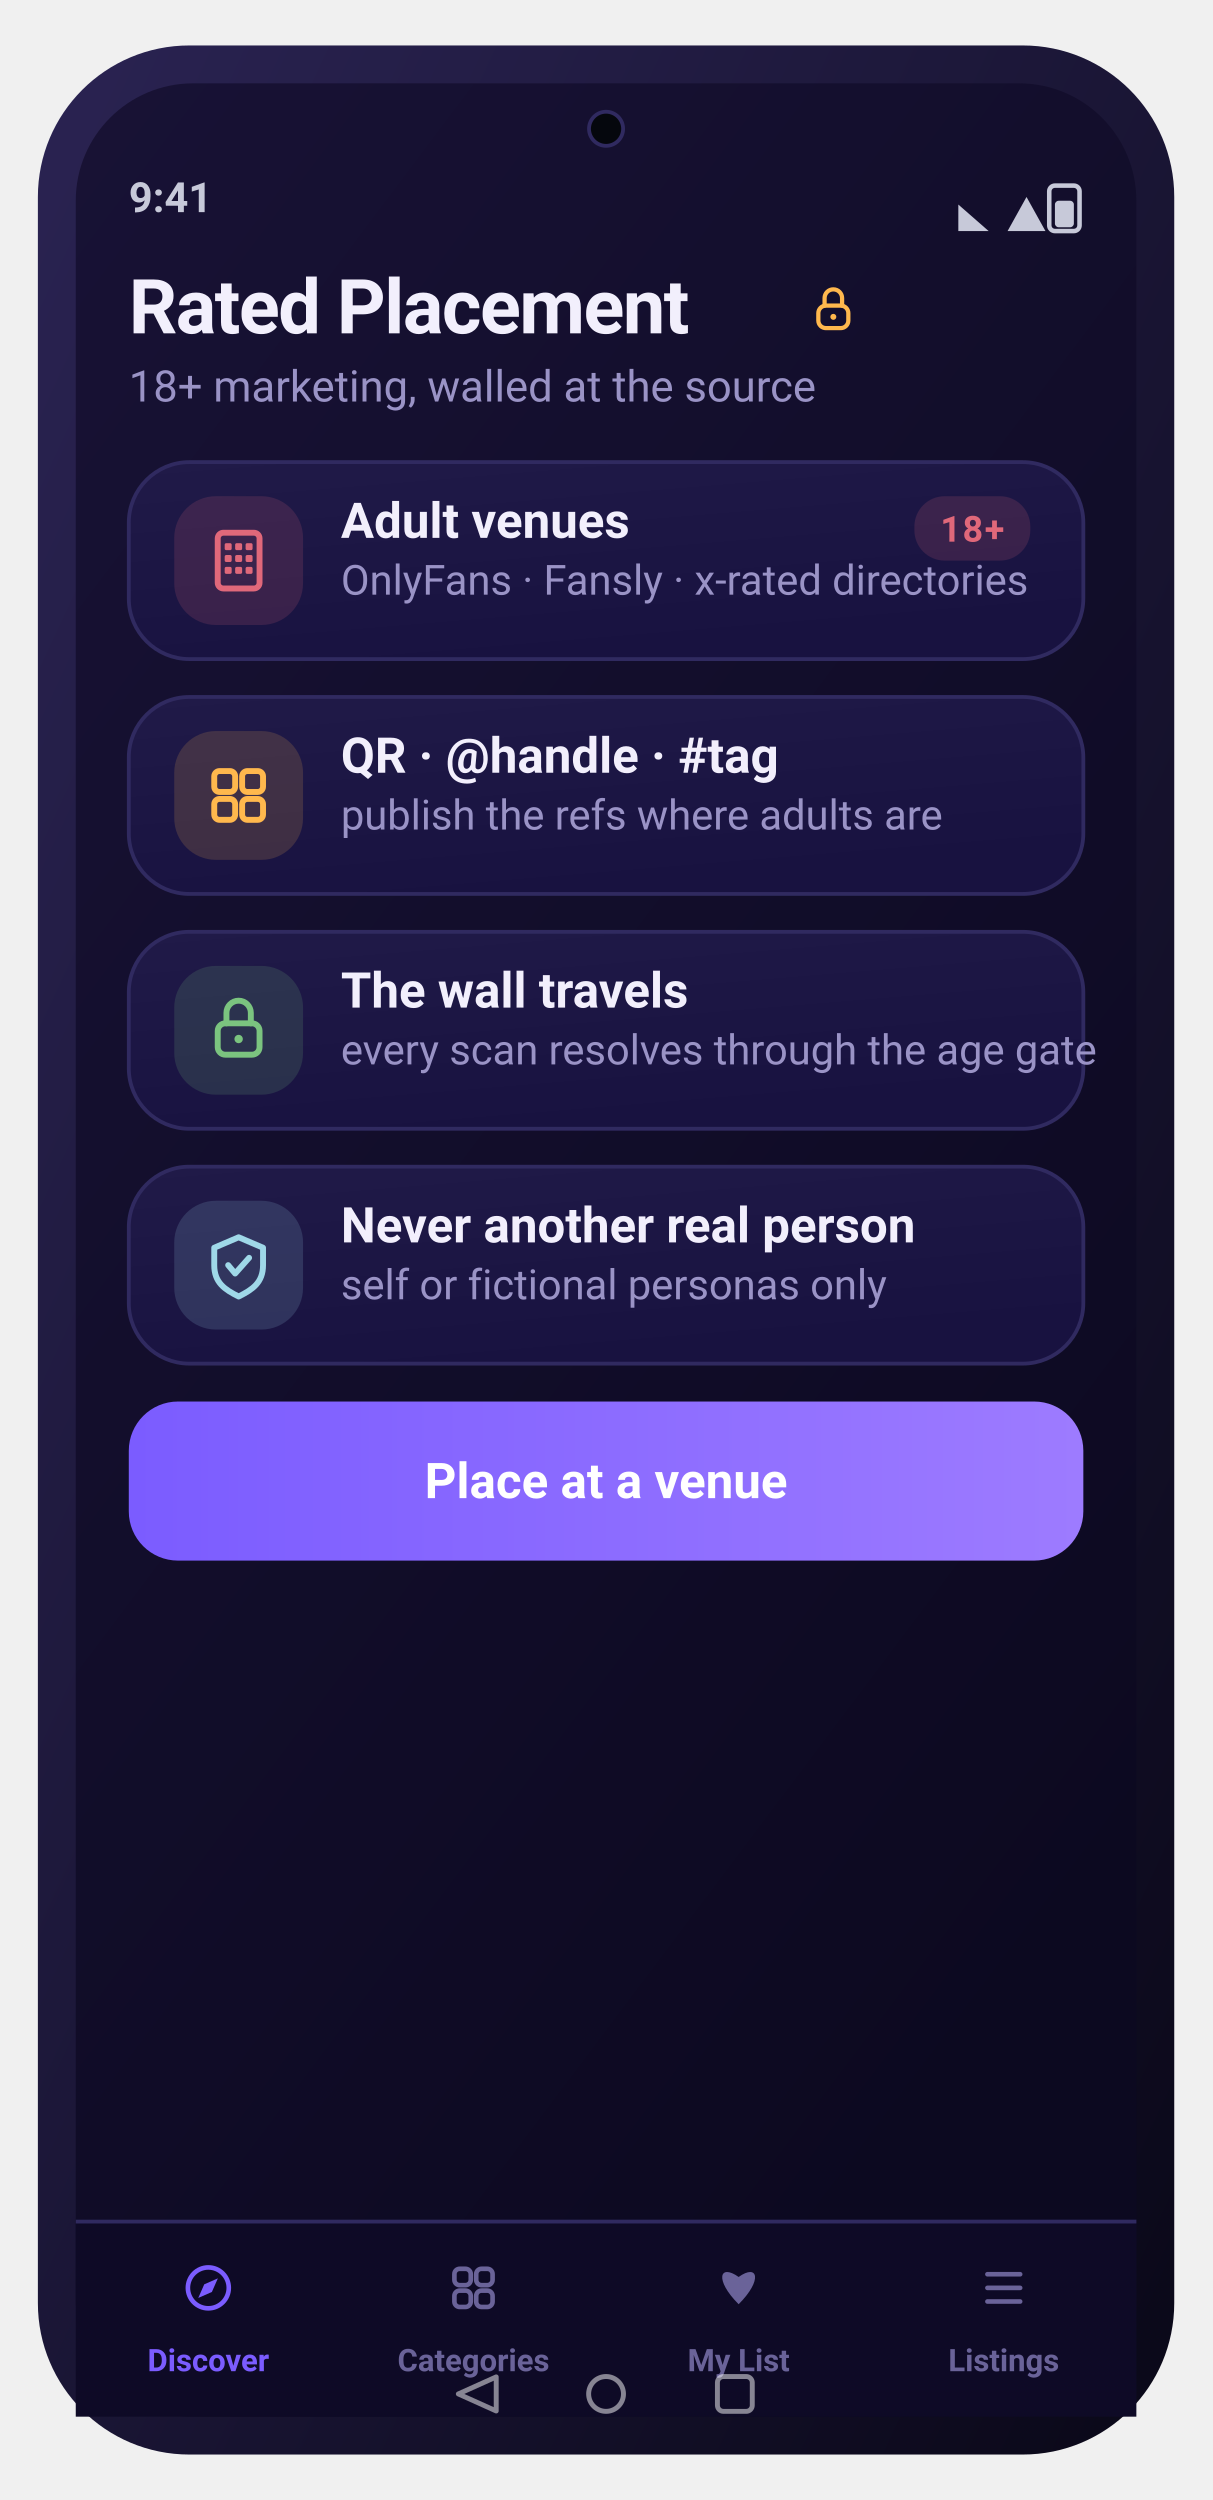
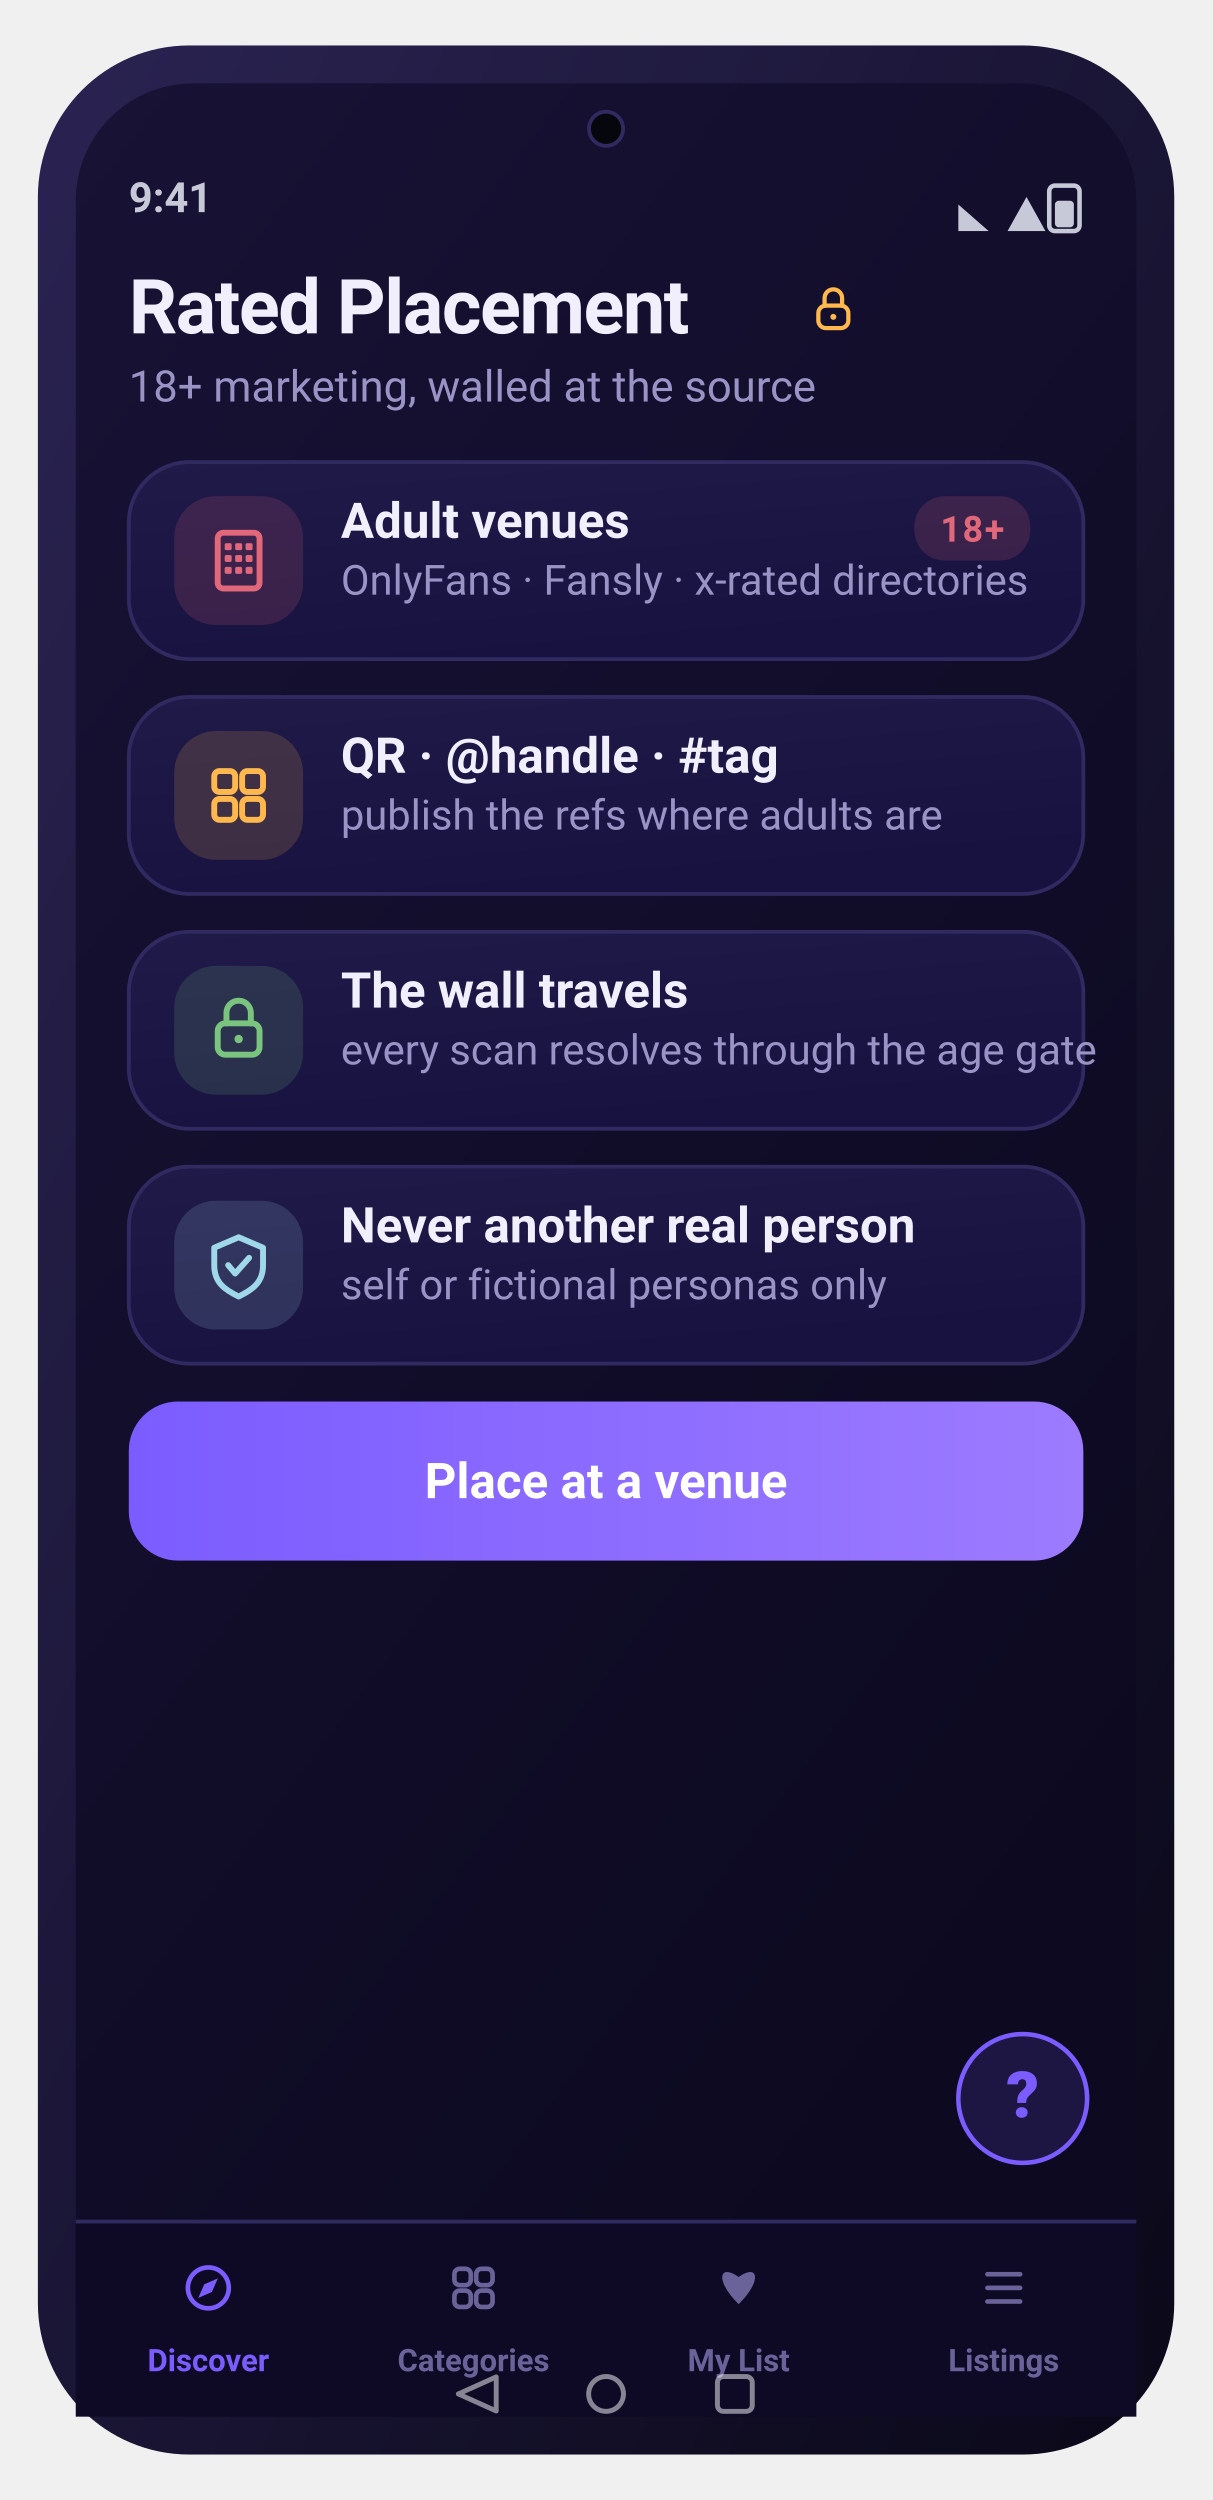
<svg xmlns="http://www.w3.org/2000/svg" width="320" height="660" viewBox="0 0 320 660" role="img" aria-label="Rated Placement screen">
  <defs>
    <linearGradient id="gScr" x1="0" y1="0" x2="0.6" y2="1">
      <stop offset="0" stop-color="#181235" />
      <stop offset="1" stop-color="#0c0920" />
    </linearGradient>
    <linearGradient id="gFrame" x1="0" y1="0" x2="1" y2="1">
      <stop offset="0" stop-color="#2a2352" />
      <stop offset="1" stop-color="#0a0818" />
    </linearGradient>
    <linearGradient id="gCard" x1="0" y1="0" x2="0.4" y2="1">
      <stop offset="0" stop-color="#201a48" />
      <stop offset="1" stop-color="#181240" />
    </linearGradient>
    <linearGradient id="gBrand" x1="0" y1="0" x2="1" y2="0">
      <stop offset="0" stop-color="#7b5cff" />
      <stop offset="1" stop-color="#9d7bff" />
    </linearGradient>
    <linearGradient id="gAmber" x1="0" y1="0" x2="1" y2="0">
      <stop offset="0" stop-color="#ffb84d" />
      <stop offset="1" stop-color="#ffd27a" />
    </linearGradient>
    <linearGradient id="mV" x1="0" y1="0" x2="1" y2="0">
      <stop offset="0" stop-color="#7b5cff" />
      <stop offset="1" stop-color="#9d7bff" />
    </linearGradient>
    <linearGradient id="mA" x1="0" y1="0" x2="1" y2="0">
      <stop offset="0" stop-color="#ffb84d" />
      <stop offset="1" stop-color="#ff9f45" />
    </linearGradient>
    <linearGradient id="mG" x1="0" y1="0" x2="1" y2="0">
      <stop offset="0" stop-color="#5fb87a" />
      <stop offset="1" stop-color="#7bc47f" />
    </linearGradient>
    <linearGradient id="mC" x1="0" y1="0" x2="1" y2="0">
      <stop offset="0" stop-color="#6bb6d6" />
      <stop offset="1" stop-color="#9fd8e8" />
    </linearGradient>
    <radialGradient id="orb" cx="36%" cy="30%" r="78%">
      <stop offset="0" stop-color="#d9ccff" />
      <stop offset="38%" stop-color="#7b5cff" />
      <stop offset="78%" stop-color="#3f3bc0" />
      <stop offset="100%" stop-color="#140f34" />
    </radialGradient>
    <radialGradient id="glow" cx="50%" cy="50%" r="50%">
      <stop offset="0" stop-color="#e0687a" stop-opacity="0.5" />
      <stop offset="1" stop-color="#e0687a" stop-opacity="0" />
    </radialGradient>
  </defs>
  <rect x="10.0" y="12.0" width="300.0" height="636.0" rx="40" fill="url(#gFrame)" />
  <rect x="20.0" y="22.0" width="280.0" height="616.0" rx="31" fill="url(#gScr)" />
  <circle cx="160.0" cy="34" r="4.5" fill="#05070d" />
  <circle cx="160.0" cy="34" r="4.5" fill="none" stroke="#302a60" stroke-width="1" />
  <text x="34.0" y="56.0" font-family="-apple-system,BlinkMacSystemFont,'SF Pro Display','SF Pro Text','Segoe UI',Roboto,system-ui,sans-serif" font-size="11" font-weight="600" fill="#c7c9d9" text-anchor="start">9:41</text>
  <rect x="277.0" y="49.0" width="8.0" height="12.0" rx="1.5" fill="none" stroke="#c7c9d9" stroke-width="1.2" />
  <rect x="278.5" y="53.0" width="5.0" height="7.0" rx="1" fill="#c7c9d9" />
  <path d="M266 61 L271 52 L276 61 Z" fill="#c7c9d9" />
  <path d="M253 61 L253 54 L261 61 Z" fill="#c7c9d9" />
  <text x="34.0" y="88.0" font-family="-apple-system,BlinkMacSystemFont,'SF Pro Display','SF Pro Text','Segoe UI',Roboto,system-ui,sans-serif" font-size="20" font-weight="700" fill="#f2effc" text-anchor="start" letter-spacing="-0.4">Rated Placement</text>
  <rect x="216.04" y="80.68" width="7.92" height="5.94" rx="2" fill="none" stroke="#ffb84d" stroke-width="1.12" stroke-linecap="round" stroke-linejoin="round" />
  <path d="M217.69 80.68 v-1.98 a2.31 2.31 0 0 1 4.62 0 v1.98" fill="none" stroke="#ffb84d" stroke-width="1.12" stroke-linecap="round" stroke-linejoin="round" />
  <circle cx="220.0" cy="83.65" r="0.792" fill="#ffb84d" />
  <text x="34.0" y="106.0" font-family="-apple-system,BlinkMacSystemFont,'SF Pro Display','SF Pro Text','Segoe UI',Roboto,system-ui,sans-serif" font-size="11.5" font-weight="400" fill="#9a93c6" text-anchor="start">18+ marketing, walled at the source</text>
  <rect x="34.0" y="122.0" width="252.0" height="52.0" rx="16" fill="url(#gCard)" stroke="#302a60" stroke-width="1" />
  <rect x="46.0" y="131.0" width="34.0" height="34.0" rx="11" fill="rgba(224,104,122,0.16)" />
  <rect x="57.48" y="140.64" width="11.04" height="14.72" rx="1.5" fill="none" stroke="#e0687a" stroke-width="1.56" stroke-linecap="round" stroke-linejoin="round" />
  <rect x="59.32" y="143.4" width="1.84" height="1.84" rx="0.4" fill="#e0687a" />
  <rect x="62.08" y="143.4" width="1.84" height="1.84" rx="0.4" fill="#e0687a" />
  <rect x="64.84" y="143.4" width="1.84" height="1.84" rx="0.4" fill="#e0687a" />
  <rect x="59.32" y="146.528" width="1.84" height="1.84" rx="0.4" fill="#e0687a" />
  <rect x="62.08" y="146.528" width="1.84" height="1.84" rx="0.4" fill="#e0687a" />
  <rect x="64.84" y="146.528" width="1.84" height="1.84" rx="0.4" fill="#e0687a" />
  <rect x="59.32" y="149.656" width="1.84" height="1.84" rx="0.4" fill="#e0687a" />
  <rect x="62.08" y="149.656" width="1.84" height="1.84" rx="0.4" fill="#e0687a" />
  <rect x="64.84" y="149.656" width="1.84" height="1.84" rx="0.4" fill="#e0687a" />
  <text x="90.0" y="142.0" font-family="-apple-system,BlinkMacSystemFont,'SF Pro Display','SF Pro Text','Segoe UI',Roboto,system-ui,sans-serif" font-size="13" font-weight="600" fill="#f2effc" text-anchor="start">Adult venues</text>
  <text x="90.0" y="157.0" font-family="-apple-system,BlinkMacSystemFont,'SF Pro Display','SF Pro Text','Segoe UI',Roboto,system-ui,sans-serif" font-size="11" font-weight="400" fill="#9a93c6" text-anchor="start">OnlyFans · Fansly · x-rated directories</text>
  <rect x="241.4" y="131.0" width="30.6" height="17.0" rx="8" fill="rgba(224,104,122,0.16)" />
  <text x="256.7" y="143.0" font-family="-apple-system,BlinkMacSystemFont,'SF Pro Display','SF Pro Text','Segoe UI',Roboto,system-ui,sans-serif" font-size="9.5" font-weight="700" fill="#e0687a" text-anchor="middle" letter-spacing="0.4">18+</text>
  <rect x="34.0" y="184.0" width="252.0" height="52.0" rx="16" fill="url(#gCard)" stroke="#302a60" stroke-width="1" />
  <rect x="46.0" y="193.0" width="34.0" height="34.0" rx="11" fill="rgba(255,184,77,0.16)" />
  <rect x="56.56" y="203.56" width="5.52" height="5.52" rx="1.4" fill="none" stroke="#ffb84d" stroke-width="1.56" stroke-linecap="round" stroke-linejoin="round" />
  <rect x="63.92" y="203.56" width="5.52" height="5.52" rx="1.4" fill="none" stroke="#ffb84d" stroke-width="1.56" stroke-linecap="round" stroke-linejoin="round" />
  <rect x="56.56" y="210.92" width="5.52" height="5.52" rx="1.4" fill="none" stroke="#ffb84d" stroke-width="1.56" stroke-linecap="round" stroke-linejoin="round" />
  <rect x="63.92" y="210.92" width="5.52" height="5.52" rx="1.4" fill="none" stroke="#ffb84d" stroke-width="1.56" stroke-linecap="round" stroke-linejoin="round" />
  <text x="90.0" y="204.0" font-family="-apple-system,BlinkMacSystemFont,'SF Pro Display','SF Pro Text','Segoe UI',Roboto,system-ui,sans-serif" font-size="13" font-weight="600" fill="#f2effc" text-anchor="start">QR · @handle · #tag</text>
  <text x="90.0" y="219.0" font-family="-apple-system,BlinkMacSystemFont,'SF Pro Display','SF Pro Text','Segoe UI',Roboto,system-ui,sans-serif" font-size="11" font-weight="400" fill="#9a93c6" text-anchor="start">publish the refs where adults are</text>
  <rect x="34.0" y="246.0" width="252.0" height="52.0" rx="16" fill="url(#gCard)" stroke="#302a60" stroke-width="1" />
  <rect x="46.0" y="255.0" width="34.0" height="34.0" rx="11" fill="rgba(123,196,127,0.16)" />
  <rect x="57.48" y="270.16" width="11.04" height="8.28" rx="2" fill="none" stroke="#7bc47f" stroke-width="1.56" stroke-linecap="round" stroke-linejoin="round" />
  <path d="M59.78 270.16 v-2.76 a3.22 3.22 0 0 1 6.44 0 v2.76" fill="none" stroke="#7bc47f" stroke-width="1.56" stroke-linecap="round" stroke-linejoin="round" />
  <circle cx="63" cy="274.3" r="1.104" fill="#7bc47f" />
  <text x="90.0" y="266.0" font-family="-apple-system,BlinkMacSystemFont,'SF Pro Display','SF Pro Text','Segoe UI',Roboto,system-ui,sans-serif" font-size="13" font-weight="600" fill="#f2effc" text-anchor="start">The wall travels</text>
  <text x="90.0" y="281.0" font-family="-apple-system,BlinkMacSystemFont,'SF Pro Display','SF Pro Text','Segoe UI',Roboto,system-ui,sans-serif" font-size="11" font-weight="400" fill="#9a93c6" text-anchor="start">every scan resolves through the age gate</text>
  <rect x="34.0" y="308.0" width="252.0" height="52.0" rx="16" fill="url(#gCard)" stroke="#302a60" stroke-width="1" />
  <rect x="46.0" y="317.0" width="34.0" height="34.0" rx="11" fill="rgba(159,216,232,0.16)" />
  <path d="M63 326.64 l6.44 2.76 v4.6 c0 4.6 -2.76 6.44 -6.44 8.28 c-3.68 -1.84 -6.44 -3.68 -6.44 -8.28 v-4.6 Z" fill="none" stroke="#9fd8e8" stroke-width="1.56" stroke-linecap="round" stroke-linejoin="round" />
  <path d="M60.24 334.0 l1.84 2.208 3.68 -4.14" fill="none" stroke="#9fd8e8" stroke-width="1.56" stroke-linecap="round" stroke-linejoin="round" />
  <text x="90.0" y="328.0" font-family="-apple-system,BlinkMacSystemFont,'SF Pro Display','SF Pro Text','Segoe UI',Roboto,system-ui,sans-serif" font-size="13" font-weight="600" fill="#f2effc" text-anchor="start">Never another real person</text>
  <text x="90.0" y="343.0" font-family="-apple-system,BlinkMacSystemFont,'SF Pro Display','SF Pro Text','Segoe UI',Roboto,system-ui,sans-serif" font-size="11" font-weight="400" fill="#9a93c6" text-anchor="start">self or fictional personas only</text>
  <rect x="34.0" y="370.0" width="252.0" height="42.0" rx="13" fill="url(#gBrand)" />
  <text x="160.0" y="395.5" font-family="-apple-system,BlinkMacSystemFont,'SF Pro Display','SF Pro Text','Segoe UI',Roboto,system-ui,sans-serif" font-size="13" font-weight="700" fill="#fff" text-anchor="middle">Place at a venue</text>
  <rect x="20.0" y="586.0" width="280.0" height="52.0" rx="0" fill="#0e0a26" />
  <rect x="20" y="586" width="280" height="1" fill="#302a60" />
  <circle cx="55.0" cy="604" r="5.4" fill="none" stroke="#7b5cff" stroke-width="1.22" stroke-linecap="round" stroke-linejoin="round" />
  <path d="M57.52 601.48 l-1.584 3.6 -3.6 1.584 1.584 -3.6 Z" fill="#7b5cff" />
  <text x="55.0" y="626.0" font-family="-apple-system,BlinkMacSystemFont,'SF Pro Display','SF Pro Text','Segoe UI',Roboto,system-ui,sans-serif" font-size="8.2" font-weight="600" fill="#7b5cff" text-anchor="middle">Discover</text>
  <rect x="119.96" y="598.96" width="4.32" height="4.32" rx="1.4" fill="none" stroke="#6a6399" stroke-width="1.22" stroke-linecap="round" stroke-linejoin="round" />
  <rect x="125.72" y="598.96" width="4.32" height="4.32" rx="1.4" fill="none" stroke="#6a6399" stroke-width="1.22" stroke-linecap="round" stroke-linejoin="round" />
  <rect x="119.96" y="604.72" width="4.32" height="4.32" rx="1.4" fill="none" stroke="#6a6399" stroke-width="1.22" stroke-linecap="round" stroke-linejoin="round" />
  <rect x="125.72" y="604.72" width="4.32" height="4.32" rx="1.4" fill="none" stroke="#6a6399" stroke-width="1.22" stroke-linecap="round" stroke-linejoin="round" />
  <text x="125.0" y="626.0" font-family="-apple-system,BlinkMacSystemFont,'SF Pro Display','SF Pro Text','Segoe UI',Roboto,system-ui,sans-serif" font-size="8.2" font-weight="600" fill="#6a6399" text-anchor="middle">Categories</text>
  <path d="M195.0 608.32 C188.52 601.84,189.96 597.52,195.0 601.12 C200.04 597.52,201.48 601.84,195.0 608.32 Z" fill="#6a6399" />
  <text x="195.0" y="626.0" font-family="-apple-system,BlinkMacSystemFont,'SF Pro Display','SF Pro Text','Segoe UI',Roboto,system-ui,sans-serif" font-size="8.2" font-weight="600" fill="#6a6399" text-anchor="middle">My List</text>
  <path d="M260.68 600.4 h8.64 M260.68 604 h8.64 M260.68 607.6 h8.64" fill="none" stroke="#6a6399" stroke-width="1.22" stroke-linecap="round" stroke-linejoin="round" />
  <text x="265.0" y="626.0" font-family="-apple-system,BlinkMacSystemFont,'SF Pro Display','SF Pro Text','Segoe UI',Roboto,system-ui,sans-serif" font-size="8.2" font-weight="600" fill="#6a6399" text-anchor="middle">Listings</text>
+   <circle cx="270" cy="554" r="17" fill="rgba(123,92,255,0.16)" stroke="#7b5cff" stroke-width="1.2" />
+   <text x="270.0" y="559.0" font-family="-apple-system,BlinkMacSystemFont,'SF Pro Display','SF Pro Text','Segoe UI',Roboto,system-ui,sans-serif" font-size="17" font-weight="800" fill="#7b5cff" text-anchor="middle">?</text>
  <path d="M131.0 627.5 L121.0 632 L131.0 636.5 Z" fill="none" stroke="rgba(255,255,255,0.5)" stroke-width="1.3" stroke-linejoin="round" />
  <circle cx="160.0" cy="632" r="4.6" fill="none" stroke="rgba(255,255,255,0.5)" stroke-width="1.3" />
  <rect x="189.4" y="627.4" width="9.2" height="9.2" rx="1.6" fill="none" stroke="rgba(255,255,255,0.5)" stroke-width="1.3" />
</svg>
